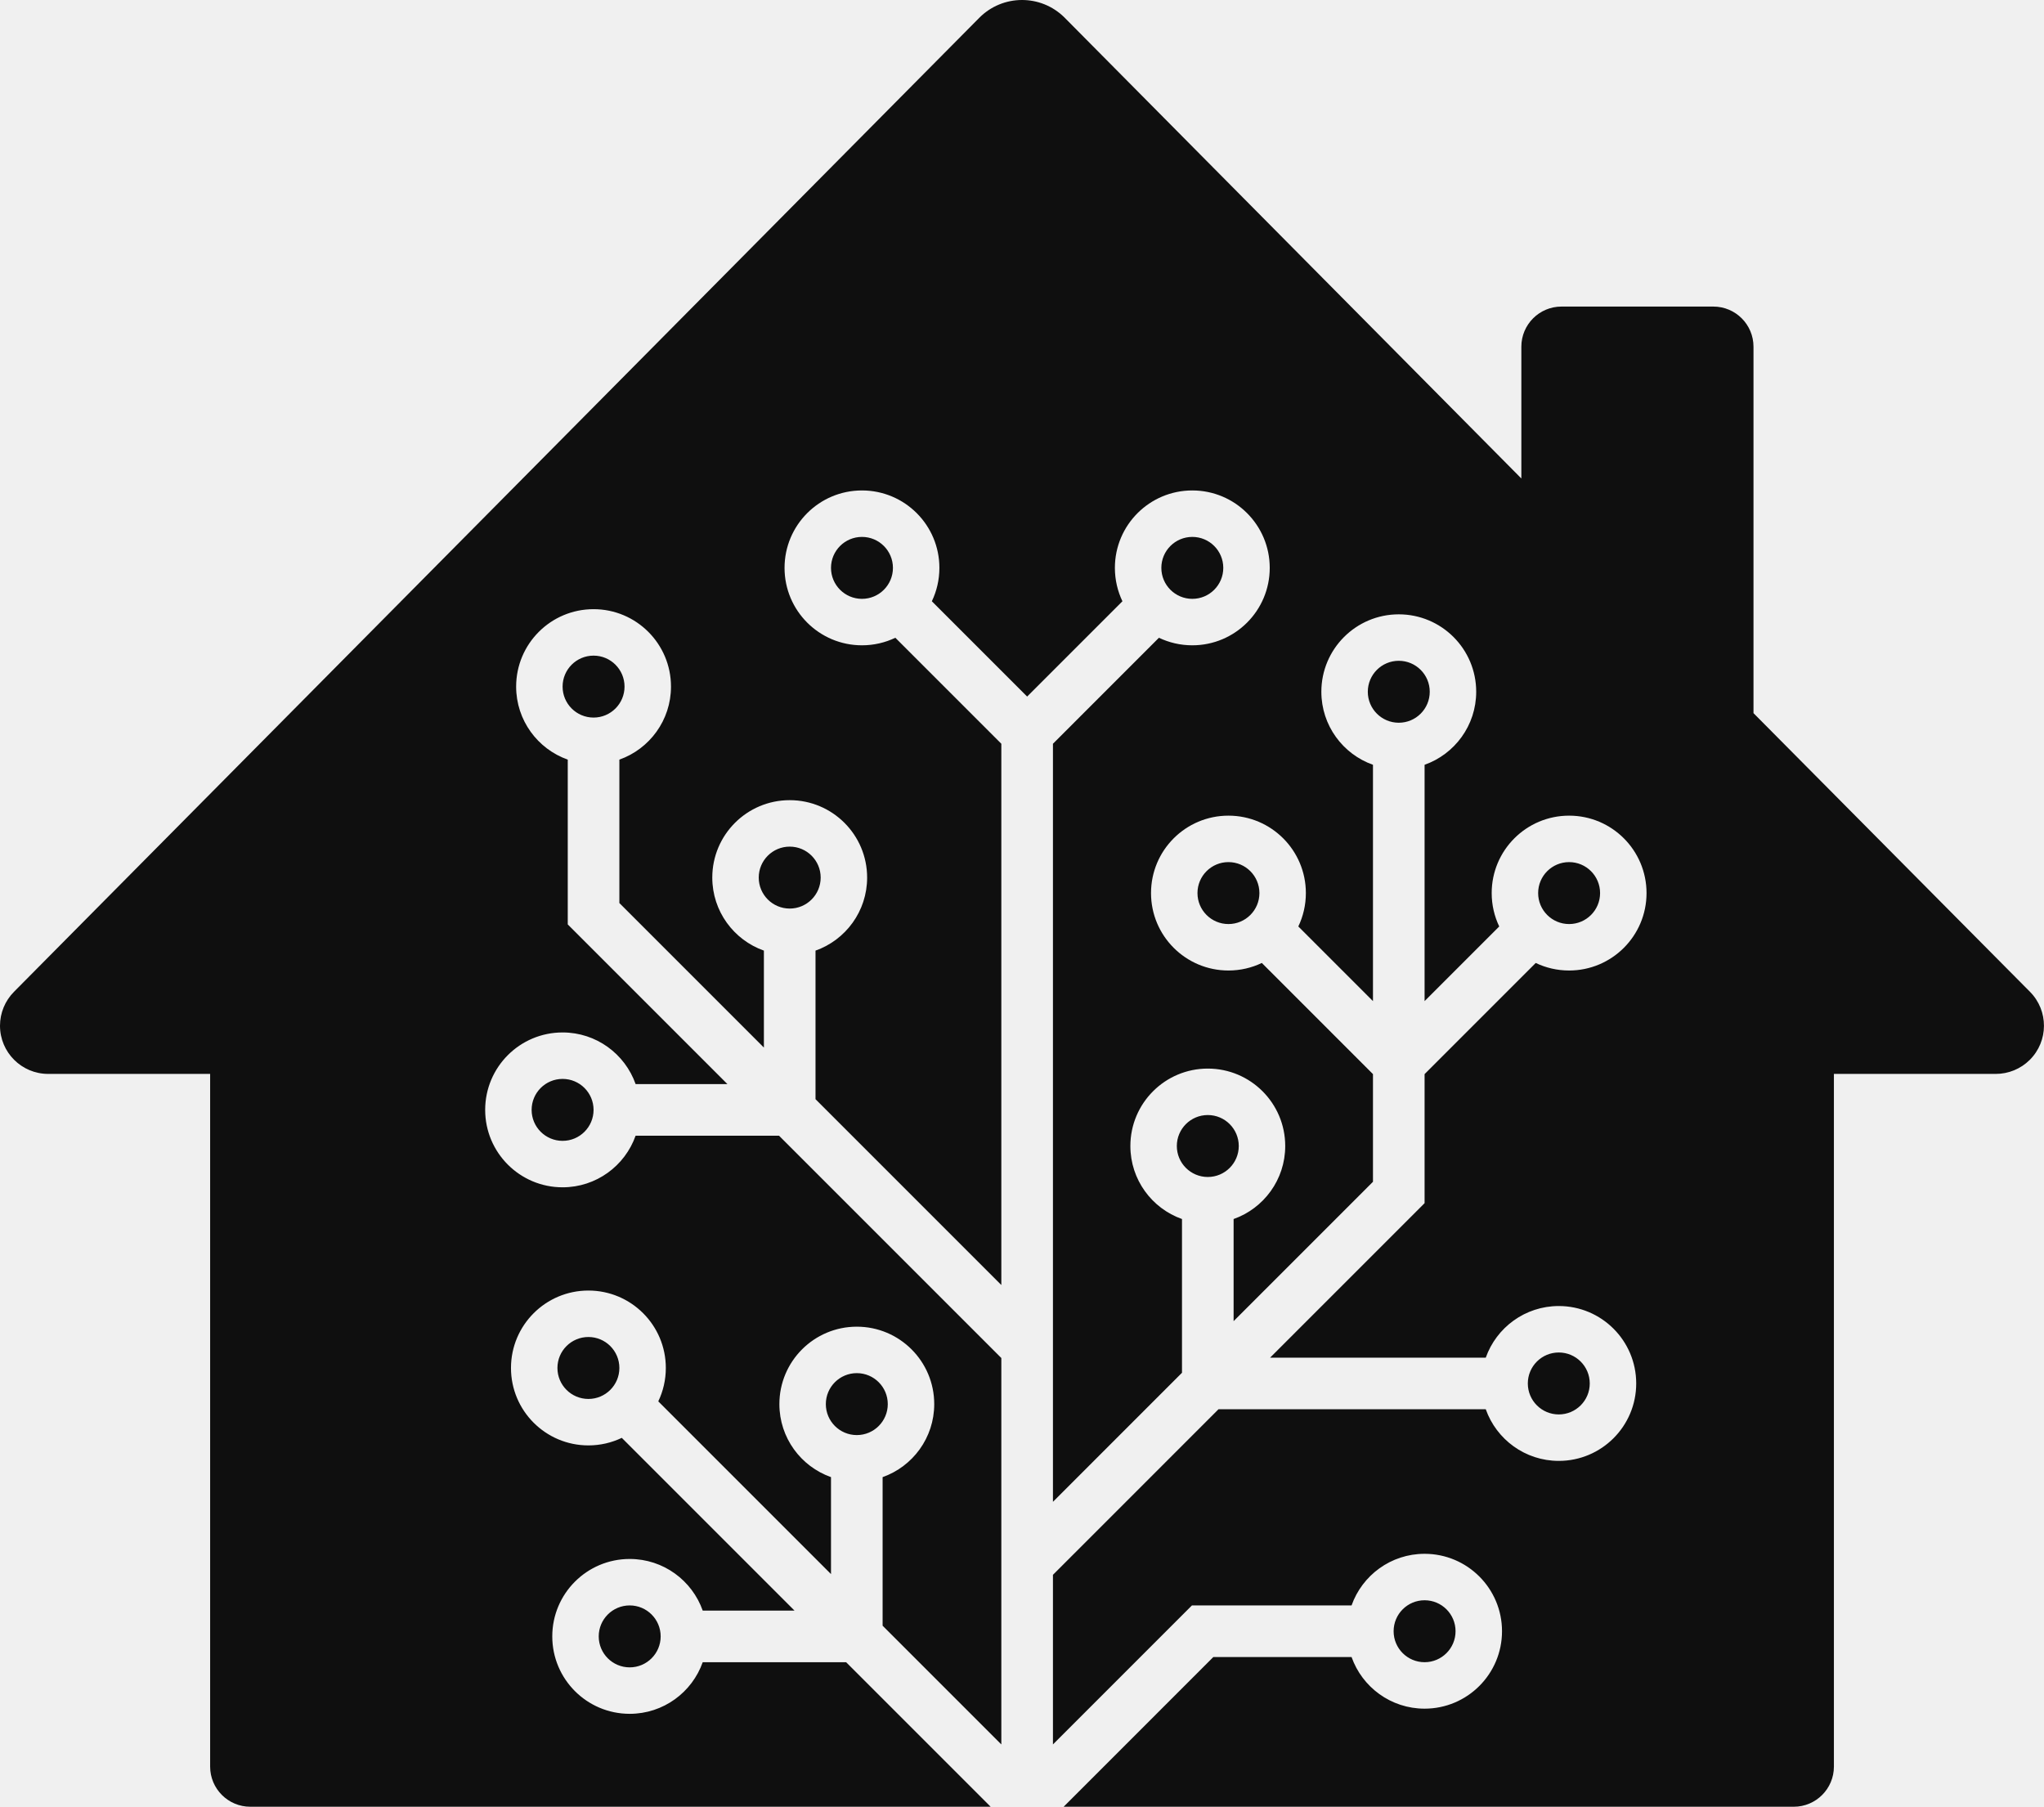
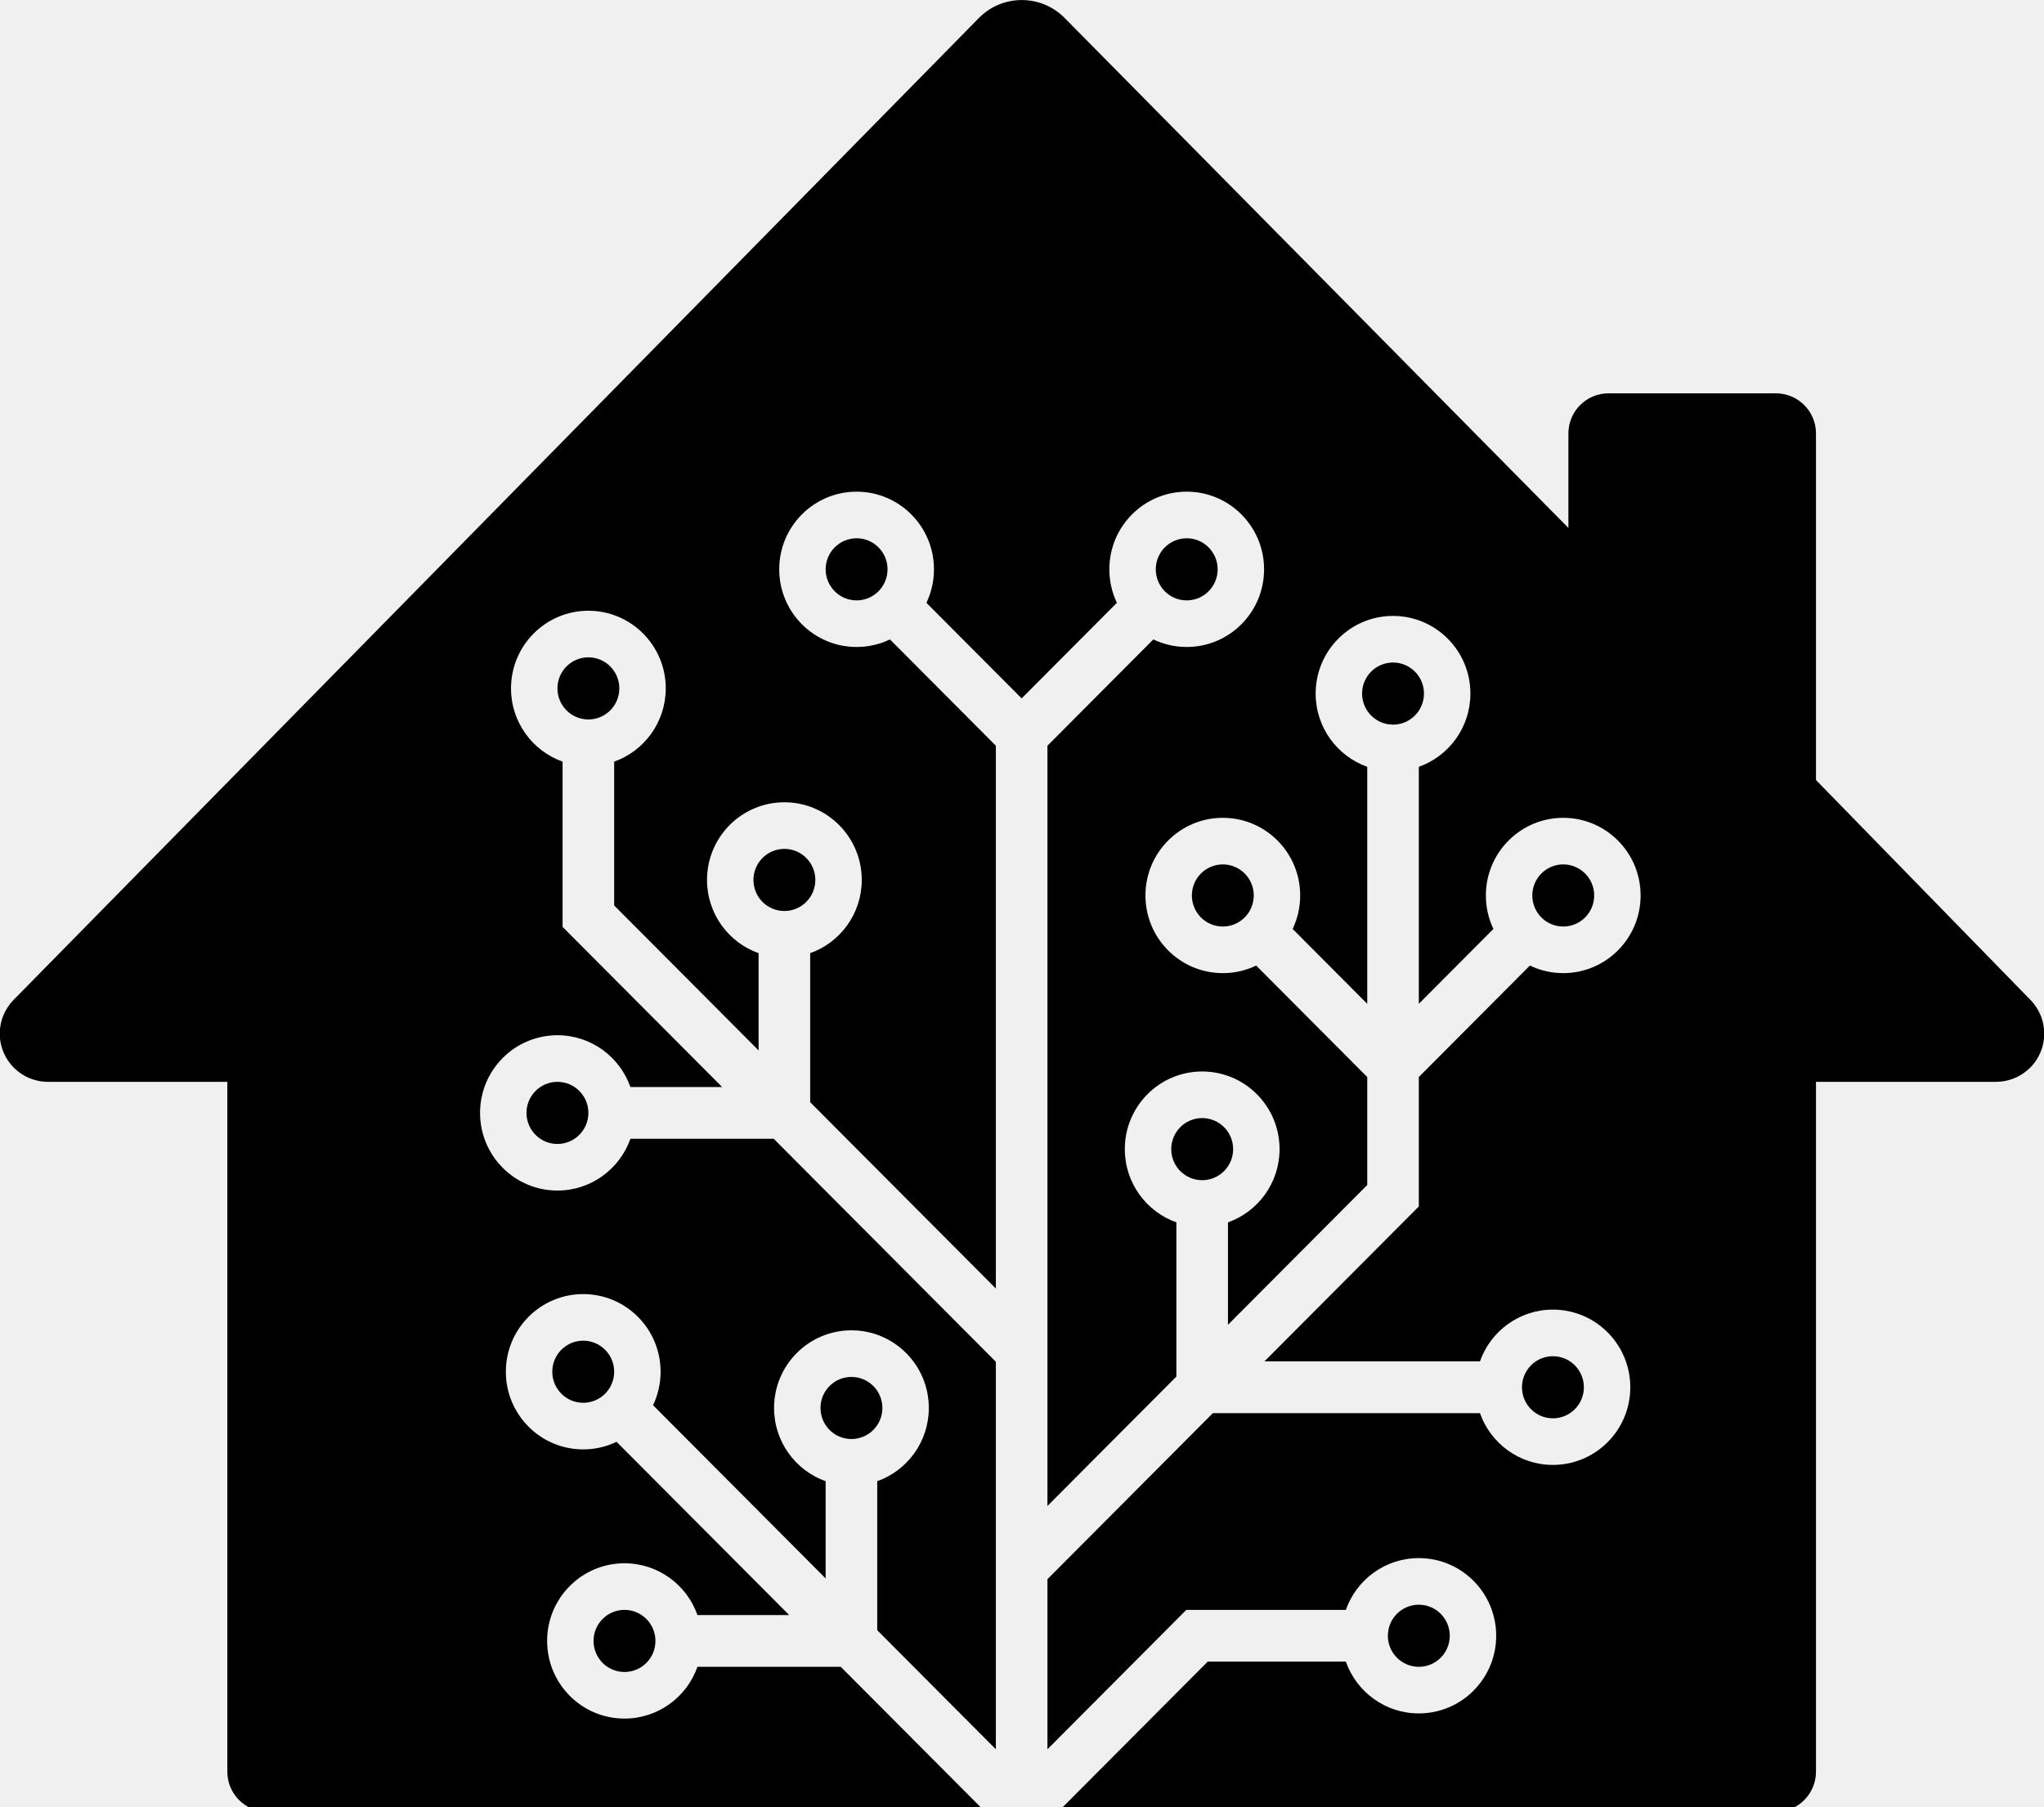
- <svg xmlns="http://www.w3.org/2000/svg" width="396px" height="350px" viewBox="0 0 396 350" version="1.1" style="background: #FFFFFF;">
-   <defs />
+ <svg xmlns="http://www.w3.org/2000/svg" xmlns:xlink="http://www.w3.org/1999/xlink" width="396px" height="350px" viewBox="0 0 396 350" version="1.1" style="background: #FFFFFF;">
+   <defs>
+     <path d="M44.041,343.222 L44.041,209.58 L9.288,209.58 L9.288,209.58 C4.134,209.58 -0.045,205.402 -0.045,200.247 C-0.045,197.799 0.917,195.449 2.633,193.704 L189.639,3.497 L189.639,3.497 C194.156,-1.097 201.542,-1.16 206.137,3.357 C206.177,3.397 206.218,3.437 206.257,3.477 L303.858,102.271 L303.858,83.974 L303.858,83.974 C303.858,79.678 307.341,76.196 311.636,76.196 L344.047,76.196 L344.047,76.196 C348.342,76.196 351.825,79.678 351.825,83.974 L351.825,151.112 L393.393,193.73 C396.992,197.42 396.918,203.329 393.228,206.928 C391.485,208.629 389.146,209.58 386.711,209.58 L351.825,209.58 L351.825,343.222 C351.825,347.518 348.342,351 344.047,351 L51.819,351 C47.524,351 44.041,347.518 44.041,343.222 L44.041,343.222 Z M250.434,179.962 C251.371,177.998 251.895,175.799 251.895,173.476 C251.895,165.168 245.184,158.433 236.905,158.433 C228.627,158.433 221.916,165.168 221.916,173.476 C221.916,181.784 228.627,188.52 236.905,188.52 C239.22,188.52 241.411,187.993 243.368,187.053 L264.886,208.649 L264.886,229.567 L237.905,256.645 L237.905,236.805 C243.727,234.74 247.898,229.168 247.898,222.618 C247.898,214.31 241.187,207.574 232.908,207.574 C224.63,207.574 217.919,214.31 217.919,222.618 C217.919,229.168 222.09,234.74 227.912,236.805 L227.912,266.673 L202.929,291.746 L202.929,144.464 L223.448,123.872 C225.405,124.811 227.596,125.338 229.91,125.338 C238.189,125.338 244.9,118.603 244.9,110.294 C244.9,101.986 238.189,95.251 229.91,95.251 C221.632,95.251 214.921,101.986 214.921,110.294 C214.921,112.617 215.445,114.816 216.382,116.78 L197.933,135.295 L179.484,116.78 C180.421,114.816 180.945,112.617 180.945,110.294 C180.945,101.986 174.234,95.251 165.955,95.251 C157.677,95.251 150.966,101.986 150.966,110.294 C150.966,118.603 157.677,125.338 165.955,125.338 C168.27,125.338 170.461,124.811 172.418,123.872 L192.936,144.464 L192.936,249.624 L156.962,213.52 L156.962,184.655 C162.784,182.59 166.955,177.018 166.955,170.468 C166.955,162.159 160.244,155.424 151.965,155.424 C143.687,155.424 136.976,162.159 136.976,170.468 C136.976,177.018 141.147,182.59 146.969,184.655 L146.969,203.492 L118.989,175.411 L118.989,147.548 C124.81,145.483 128.982,139.911 128.982,133.361 C128.982,125.053 122.271,118.317 113.992,118.317 C105.714,118.317 99.003,125.053 99.003,133.361 C99.003,139.911 103.174,145.483 108.996,147.548 L108.996,179.565 L139.903,210.583 L122.133,210.583 C120.075,204.74 114.523,200.554 107.996,200.554 C99.718,200.554 93.007,207.289 93.007,215.597 C93.007,223.906 99.718,230.641 107.996,230.641 C114.523,230.641 120.075,226.455 122.133,220.612 L149.896,220.612 L192.936,263.807 L192.936,338.881 L169.953,315.815 L169.953,286.949 C175.775,284.884 179.946,279.312 179.946,272.762 C179.946,264.454 173.235,257.719 164.956,257.719 C156.678,257.719 149.967,264.454 149.967,272.762 C149.967,279.312 154.138,284.884 159.96,286.949 L159.96,305.786 L126.521,272.228 C127.458,270.264 127.982,268.064 127.982,265.742 C127.982,257.434 121.271,250.699 112.993,250.699 C104.714,250.699 98.003,257.434 98.003,265.742 C98.003,274.05 104.714,280.785 112.993,280.785 C115.307,280.785 117.499,280.259 119.455,279.319 L152.894,312.878 L135.124,312.878 C133.066,307.035 127.514,302.849 120.987,302.849 C112.709,302.849 105.998,309.584 105.998,317.892 C105.998,326.2 112.709,332.935 120.987,332.935 C127.514,332.935 133.066,328.749 135.124,322.906 L162.887,322.906 L190.867,350.987 L204.999,350.987 L233.979,321.904 L260.742,321.904 C262.8,327.746 268.352,331.932 274.879,331.932 C283.157,331.932 289.868,325.197 289.868,316.889 C289.868,308.581 283.157,301.846 274.879,301.846 C268.352,301.846 262.8,306.032 260.742,311.875 L229.839,311.875 L202.929,338.881 L202.929,305.929 L234.978,273.765 L286.724,273.765 C288.782,279.608 294.334,283.794 300.86,283.794 C309.139,283.794 315.85,277.059 315.85,268.751 C315.85,260.442 309.139,253.707 300.86,253.707 C294.334,253.707 288.782,257.893 286.724,263.736 L244.971,263.736 L274.879,233.721 L274.879,208.649 L296.396,187.053 C298.353,187.993 300.545,188.52 302.859,188.52 C311.137,188.52 317.848,181.784 317.848,173.476 C317.848,165.168 311.137,158.433 302.859,158.433 C294.581,158.433 287.87,165.168 287.87,173.476 C287.87,175.799 288.394,177.998 289.33,179.962 L274.879,194.466 L274.879,148.551 C280.701,146.486 284.872,140.914 284.872,134.364 C284.872,126.055 278.161,119.32 269.882,119.32 C261.604,119.32 254.893,126.055 254.893,134.364 C254.893,140.914 259.064,146.486 264.886,148.551 L264.886,194.466 L250.434,179.962 Z M120.987,323.909 C117.676,323.909 114.991,321.215 114.991,317.892 C114.991,314.569 117.676,311.875 120.987,311.875 C124.299,311.875 126.983,314.569 126.983,317.892 C126.983,321.215 124.299,323.909 120.987,323.909 Z M164.956,278.779 C161.645,278.779 158.96,276.085 158.96,272.762 C158.96,269.439 161.645,266.745 164.956,266.745 C168.268,266.745 170.952,269.439 170.952,272.762 C170.952,276.085 168.268,278.779 164.956,278.779 Z M112.993,271.759 C109.681,271.759 106.997,269.065 106.997,265.742 C106.997,262.419 109.681,259.725 112.993,259.725 C116.304,259.725 118.989,262.419 118.989,265.742 C118.989,269.065 116.304,271.759 112.993,271.759 Z M107.996,221.615 C104.685,221.615 102.001,218.921 102.001,215.597 C102.001,212.274 104.685,209.58 107.996,209.58 C111.308,209.58 113.992,212.274 113.992,215.597 C113.992,218.921 111.308,221.615 107.996,221.615 Z M232.908,228.635 C229.597,228.635 226.913,225.941 226.913,222.618 C226.913,219.294 229.597,216.6 232.908,216.6 C236.22,216.6 238.904,219.294 238.904,222.618 C238.904,225.941 236.22,228.635 232.908,228.635 Z M300.86,274.768 C297.549,274.768 294.865,272.074 294.865,268.751 C294.865,265.427 297.549,262.733 300.86,262.733 C304.172,262.733 306.856,265.427 306.856,268.751 C306.856,272.074 304.172,274.768 300.86,274.768 Z M274.879,322.906 C271.567,322.906 268.883,320.212 268.883,316.889 C268.883,313.566 271.567,310.872 274.879,310.872 C278.19,310.872 280.875,313.566 280.875,316.889 C280.875,320.212 278.19,322.906 274.879,322.906 Z M302.859,179.494 C299.548,179.494 296.863,176.799 296.863,173.476 C296.863,170.153 299.548,167.459 302.859,167.459 C306.17,167.459 308.855,170.153 308.855,173.476 C308.855,176.799 306.17,179.494 302.859,179.494 Z M269.882,140.381 C266.571,140.381 263.886,137.687 263.886,134.364 C263.886,131.04 266.571,128.346 269.882,128.346 C273.194,128.346 275.878,131.04 275.878,134.364 C275.878,137.687 273.194,140.381 269.882,140.381 Z M229.91,116.312 C226.599,116.312 223.915,113.618 223.915,110.294 C223.915,106.971 226.599,104.277 229.91,104.277 C233.222,104.277 235.906,106.971 235.906,110.294 C235.906,113.618 233.222,116.312 229.91,116.312 Z M165.955,116.312 C162.644,116.312 159.96,113.618 159.96,110.294 C159.96,106.971 162.644,104.277 165.955,104.277 C169.267,104.277 171.951,106.971 171.951,110.294 C171.951,113.618 169.267,116.312 165.955,116.312 Z M113.992,139.378 C110.681,139.378 107.996,136.684 107.996,133.361 C107.996,130.037 110.681,127.343 113.992,127.343 C117.303,127.343 119.988,130.037 119.988,133.361 C119.988,136.684 117.303,139.378 113.992,139.378 Z M151.965,176.485 C148.654,176.485 145.97,173.791 145.97,170.468 C145.97,167.144 148.654,164.45 151.965,164.45 C155.277,164.45 157.961,167.144 157.961,170.468 C157.961,173.791 155.277,176.485 151.965,176.485 Z M236.905,179.494 C233.594,179.494 230.91,176.799 230.91,173.476 C230.91,170.153 233.594,167.459 236.905,167.459 C240.217,167.459 242.901,170.153 242.901,173.476 C242.901,176.799 240.217,179.494 236.905,179.494 Z" id="path-1" />
+   </defs>
  <g id="Page-1" stroke="none" stroke-width="1" fill="none" fill-rule="evenodd">
-     <g id="logo-black" fill-rule="nonzero" fill="#FFFFFF">
-       <g id="house-with-large-tree/white" style="mix-blend-mode: exclusion;">
-         <path d="M40.712,342.235 L40.712,208.045 L9.333,208.045 C4.179,208.045 -2.92127433e-15,203.866 -3.55271368e-15,198.712 C-3.8536882e-15,196.251 0.972,193.89 2.704,192.142 L189.719,3.454 L189.719,3.454 C194.255,-1.122 201.641,-1.155 206.218,3.38 C206.242,3.405 206.267,3.429 206.291,3.454 L294.742,92.694 L294.742,67.168 L294.742,67.168 C294.742,62.873 298.224,59.391 302.52,59.391 L331.941,59.391 L331.941,59.391 C336.236,59.391 339.718,62.873 339.718,67.168 L339.718,138.154 L393.284,192.138 C396.914,195.797 396.891,201.706 393.232,205.337 C391.484,207.072 389.121,208.045 386.659,208.045 L355.297,208.045 L355.297,342.235 C355.297,346.53 351.815,350.013 347.52,350.013 L48.49,350.013 L48.49,350.013 C44.195,350.013 40.712,346.53 40.712,342.235 L40.712,342.235 Z M251.534,179.48 C252.471,177.522 252.996,175.328 252.996,173.013 C252.996,164.728 246.28,158.013 237.996,158.013 C229.712,158.013 222.996,164.728 222.996,173.013 C222.996,181.297 229.712,188.013 237.996,188.013 C240.312,188.013 242.505,187.488 244.463,186.551 L265.996,208.084 L265.996,228.942 L238.996,255.942 L238.996,236.159 C244.822,234.1 248.996,228.544 248.996,222.013 C248.996,213.728 242.28,207.013 233.996,207.013 C225.712,207.013 218.996,213.728 218.996,222.013 C218.996,228.544 223.17,234.1 228.996,236.159 L228.996,265.942 L203.996,290.942 L203.996,144.084 L224.529,123.551 C226.487,124.488 228.68,125.013 230.996,125.013 C239.28,125.013 245.996,118.297 245.996,110.013 C245.996,101.728 239.28,95.013 230.996,95.013 C222.712,95.013 215.996,101.728 215.996,110.013 C215.996,112.328 216.521,114.522 217.458,116.48 L198.996,134.942 L180.534,116.48 C181.471,114.522 181.996,112.328 181.996,110.013 C181.996,101.728 175.28,95.013 166.996,95.013 C158.712,95.013 151.996,101.728 151.996,110.013 C151.996,118.297 158.712,125.013 166.996,125.013 C169.312,125.013 171.505,124.488 173.463,123.551 L193.996,144.084 L193.996,248.942 L157.996,212.942 L157.996,184.159 C163.822,182.1 167.996,176.544 167.996,170.013 C167.996,161.728 161.28,155.013 152.996,155.013 C144.712,155.013 137.996,161.728 137.996,170.013 C137.996,176.544 142.17,182.1 147.996,184.159 L147.996,202.942 L119.996,174.942 L119.996,147.159 C125.822,145.1 129.996,139.544 129.996,133.013 C129.996,124.728 123.28,118.013 114.996,118.013 C106.712,118.013 99.996,124.728 99.996,133.013 C99.996,139.544 104.17,145.1 109.996,147.159 L109.996,179.084 L140.925,210.013 L123.142,210.013 C121.083,204.187 115.527,200.013 108.996,200.013 C100.712,200.013 93.996,206.728 93.996,215.013 C93.996,223.297 100.712,230.013 108.996,230.013 C115.527,230.013 121.083,225.839 123.142,220.013 L150.925,220.013 L193.996,263.084 L193.996,337.942 L170.996,314.942 L170.996,286.159 C176.822,284.1 180.996,278.544 180.996,272.013 C180.996,263.728 174.28,257.013 165.996,257.013 C157.712,257.013 150.996,263.728 150.996,272.013 C150.996,278.544 155.17,284.1 160.996,286.159 L160.996,304.942 L127.534,271.48 C128.471,269.522 128.996,267.328 128.996,265.013 C128.996,256.728 122.28,250.013 113.996,250.013 C105.712,250.013 98.996,256.728 98.996,265.013 C98.996,273.297 105.712,280.013 113.996,280.013 C116.312,280.013 118.505,279.488 120.463,278.551 L153.925,312.013 L136.142,312.013 C134.083,306.187 128.527,302.013 121.996,302.013 C113.712,302.013 106.996,308.728 106.996,317.013 C106.996,325.297 113.712,332.013 121.996,332.013 C128.527,332.013 134.083,327.839 136.142,322.013 L163.925,322.013 L191.925,350.013 L206.067,350.013 L235.067,321.013 L261.849,321.013 C263.909,326.839 269.465,331.013 275.996,331.013 C284.28,331.013 290.996,324.297 290.996,316.013 C290.996,307.728 284.28,301.013 275.996,301.013 C269.465,301.013 263.909,305.187 261.849,311.013 L230.925,311.013 L203.996,337.942 L203.996,305.084 L236.067,273.013 L287.849,273.013 C289.909,278.839 295.465,283.013 301.996,283.013 C310.28,283.013 316.996,276.297 316.996,268.013 C316.996,259.728 310.28,253.013 301.996,253.013 C295.465,253.013 289.909,257.187 287.849,263.013 L246.067,263.013 L275.996,233.084 L275.996,208.084 L297.529,186.551 C299.487,187.488 301.68,188.013 303.996,188.013 C312.28,188.013 318.996,181.297 318.996,173.013 C318.996,164.728 312.28,158.013 303.996,158.013 C295.712,158.013 288.996,164.728 288.996,173.013 C288.996,175.328 289.521,177.522 290.458,179.48 L275.996,193.942 L275.996,148.159 C281.822,146.1 285.996,140.544 285.996,134.013 C285.996,125.728 279.28,119.013 270.996,119.013 C262.712,119.013 255.996,125.728 255.996,134.013 C255.996,140.544 260.17,146.1 265.996,148.159 L265.996,193.942 L251.534,179.48 Z M121.996,323.013 C118.682,323.013 115.996,320.326 115.996,317.013 C115.996,313.699 118.682,311.013 121.996,311.013 C125.31,311.013 127.996,313.699 127.996,317.013 C127.996,320.326 125.31,323.013 121.996,323.013 Z M165.996,278.013 C162.682,278.013 159.996,275.326 159.996,272.013 C159.996,268.699 162.682,266.013 165.996,266.013 C169.31,266.013 171.996,268.699 171.996,272.013 C171.996,275.326 169.31,278.013 165.996,278.013 Z M113.996,271.013 C110.682,271.013 107.996,268.326 107.996,265.013 C107.996,261.699 110.682,259.013 113.996,259.013 C117.31,259.013 119.996,261.699 119.996,265.013 C119.996,268.326 117.31,271.013 113.996,271.013 Z M108.996,221.013 C105.682,221.013 102.996,218.326 102.996,215.013 C102.996,211.699 105.682,209.013 108.996,209.013 C112.31,209.013 114.996,211.699 114.996,215.013 C114.996,218.326 112.31,221.013 108.996,221.013 Z M233.996,228.013 C230.682,228.013 227.996,225.326 227.996,222.013 C227.996,218.699 230.682,216.013 233.996,216.013 C237.31,216.013 239.996,218.699 239.996,222.013 C239.996,225.326 237.31,228.013 233.996,228.013 Z M301.996,274.013 C298.682,274.013 295.996,271.326 295.996,268.013 C295.996,264.699 298.682,262.013 301.996,262.013 C305.31,262.013 307.996,264.699 307.996,268.013 C307.996,271.326 305.31,274.013 301.996,274.013 Z M275.996,322.013 C272.682,322.013 269.996,319.326 269.996,316.013 C269.996,312.699 272.682,310.013 275.996,310.013 C279.31,310.013 281.996,312.699 281.996,316.013 C281.996,319.326 279.31,322.013 275.996,322.013 Z M303.996,179.013 C300.682,179.013 297.996,176.326 297.996,173.013 C297.996,169.699 300.682,167.013 303.996,167.013 C307.31,167.013 309.996,169.699 309.996,173.013 C309.996,176.326 307.31,179.013 303.996,179.013 Z M270.996,140.013 C267.682,140.013 264.996,137.326 264.996,134.013 C264.996,130.699 267.682,128.013 270.996,128.013 C274.31,128.013 276.996,130.699 276.996,134.013 C276.996,137.326 274.31,140.013 270.996,140.013 Z M230.996,116.013 C227.682,116.013 224.996,113.326 224.996,110.013 C224.996,106.699 227.682,104.013 230.996,104.013 C234.31,104.013 236.996,106.699 236.996,110.013 C236.996,113.326 234.31,116.013 230.996,116.013 Z M166.996,116.013 C163.682,116.013 160.996,113.326 160.996,110.013 C160.996,106.699 163.682,104.013 166.996,104.013 C170.31,104.013 172.996,106.699 172.996,110.013 C172.996,113.326 170.31,116.013 166.996,116.013 Z M114.996,139.013 C111.682,139.013 108.996,136.326 108.996,133.013 C108.996,129.699 111.682,127.013 114.996,127.013 C118.31,127.013 120.996,129.699 120.996,133.013 C120.996,136.326 118.31,139.013 114.996,139.013 Z M152.996,176.013 C149.682,176.013 146.996,173.326 146.996,170.013 C146.996,166.699 149.682,164.013 152.996,164.013 C156.31,164.013 158.996,166.699 158.996,170.013 C158.996,173.326 156.31,176.013 152.996,176.013 Z M237.996,179.013 C234.682,179.013 231.996,176.326 231.996,173.013 C231.996,169.699 234.682,167.013 237.996,167.013 C241.31,167.013 243.996,169.699 243.996,173.013 C243.996,176.326 241.31,179.013 237.996,179.013 Z" id="house-with-large-tree" />
+     <g id="logo-black">
+       <g id="house-with-large-tree">
+         <mask id="mask-2" fill="white">
+           <use xlink:href="#path-1" />
+         </mask>
+         <g id="large-tree" fill-rule="nonzero" />
+         <g id="fill/black" mask="url(#mask-2)" fill-rule="evenodd" fill="#000000">
+           <rect id="Rectangle-2" x="0" y="0" width="396" height="351" />
+         </g>
      </g>
    </g>
  </g>
</svg>
